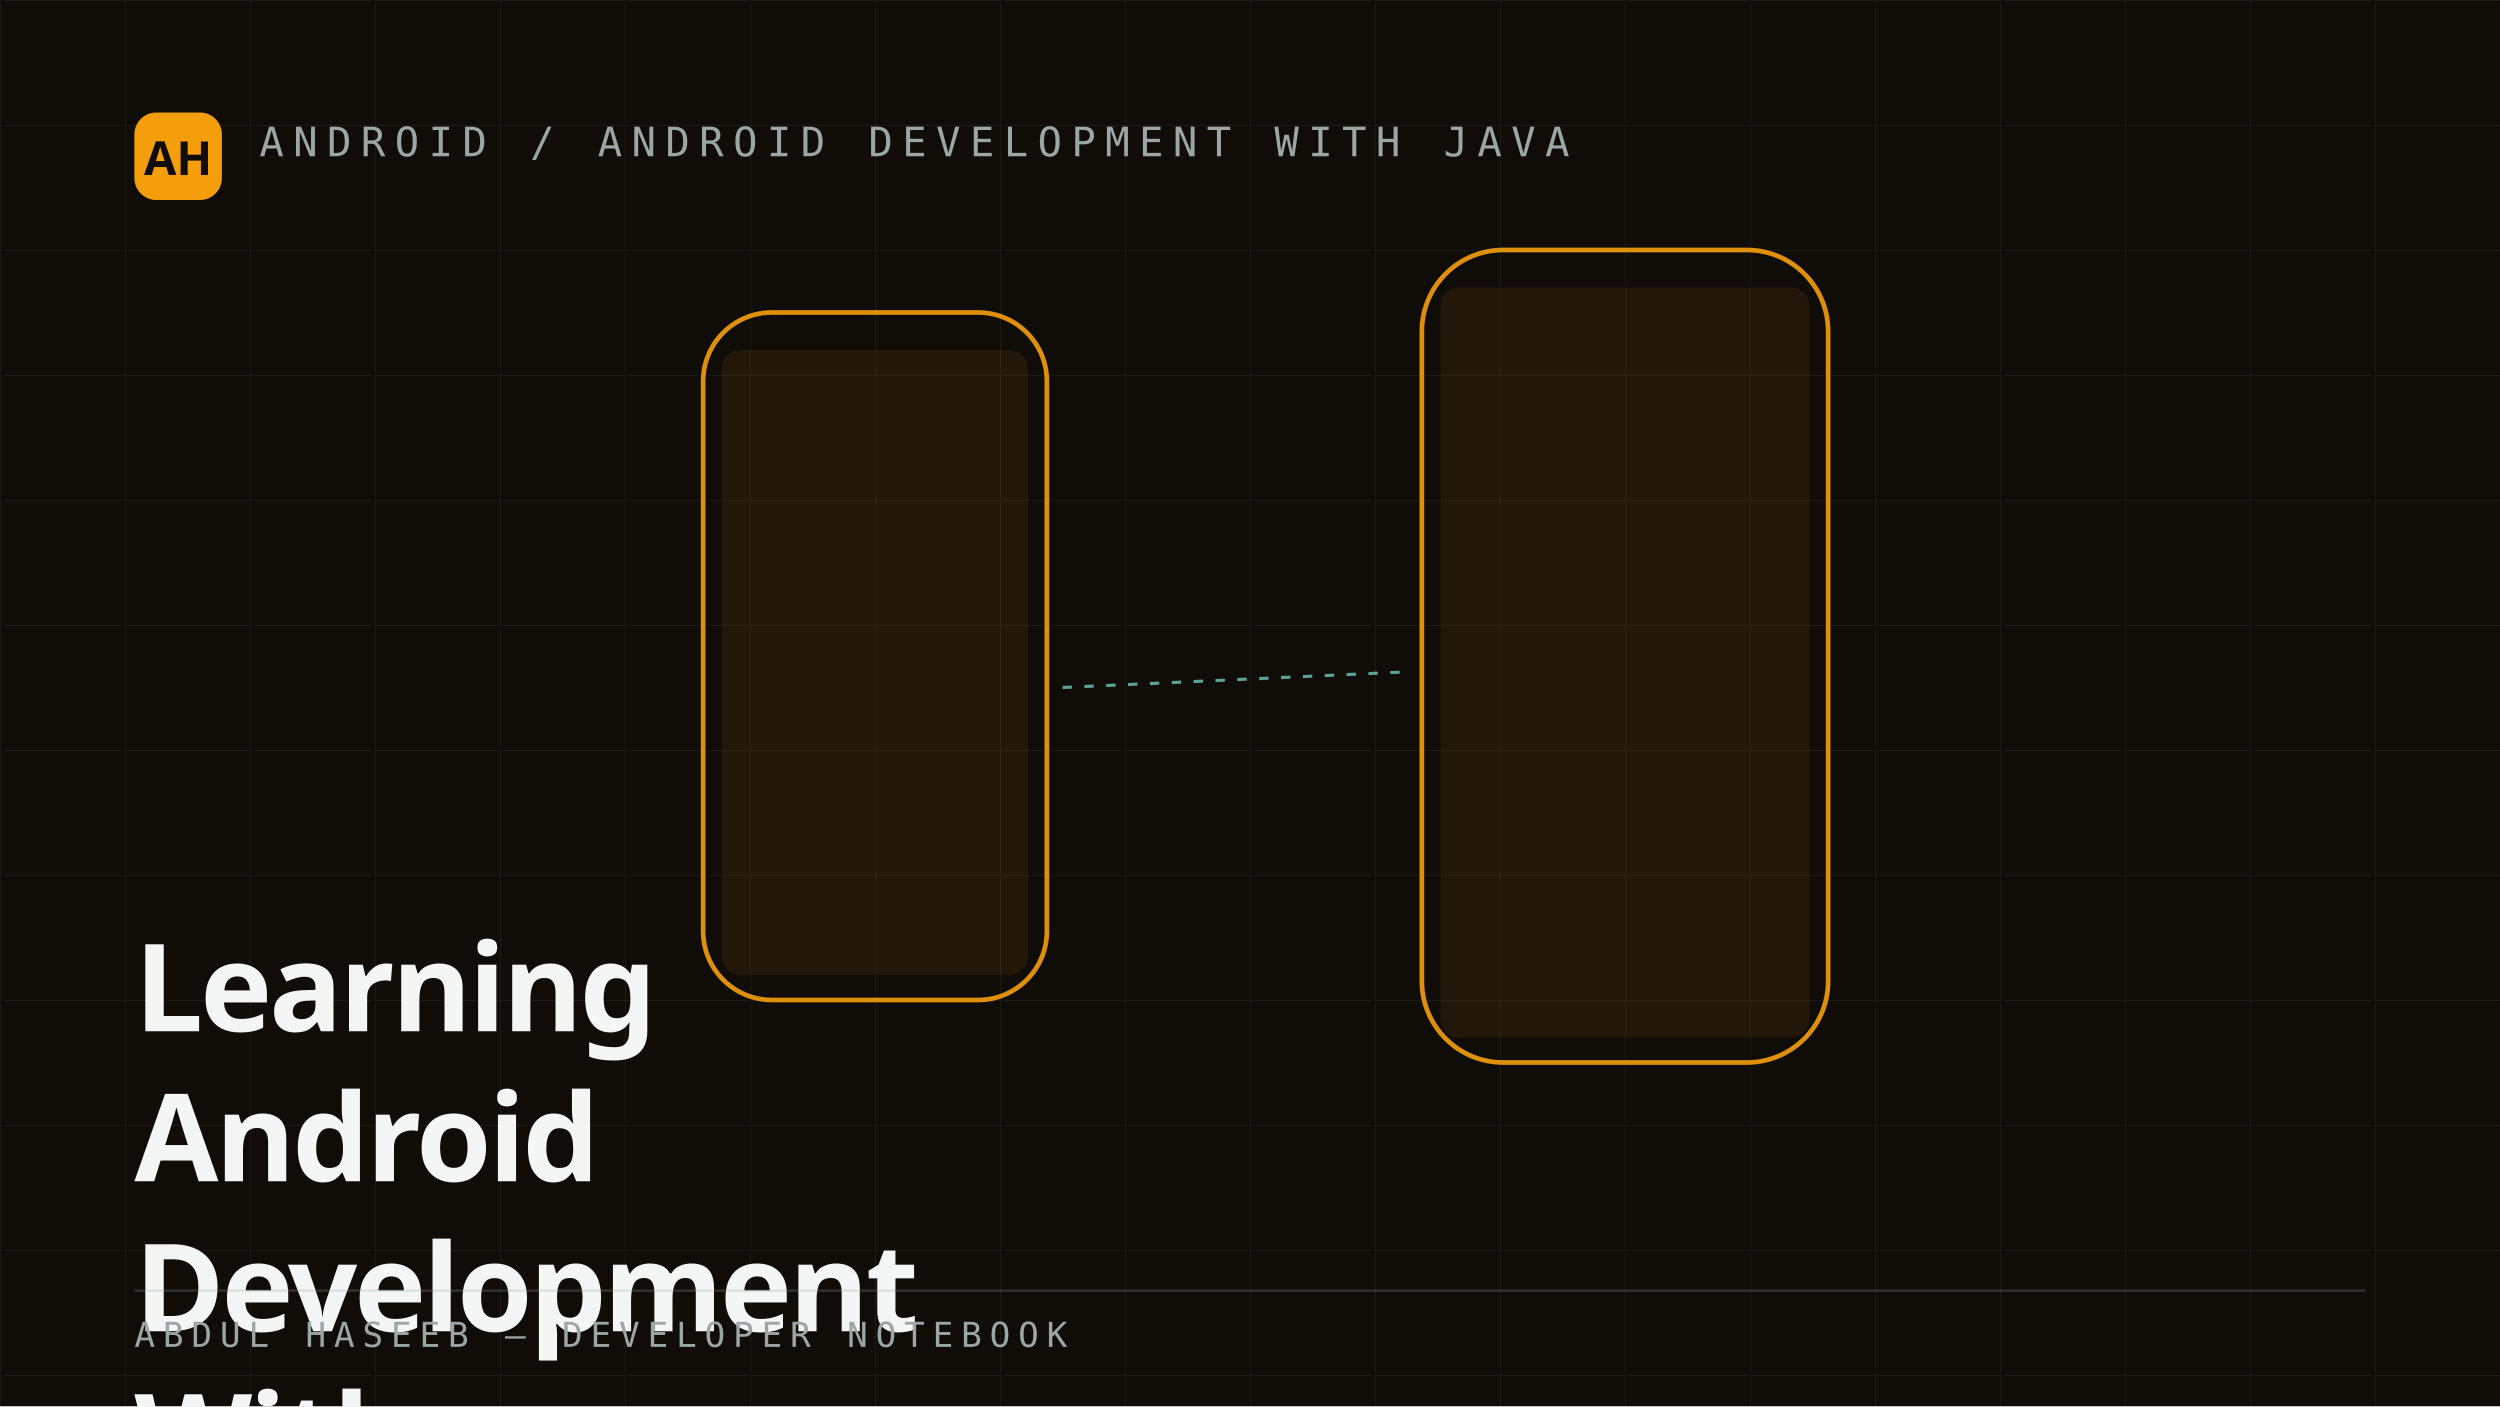
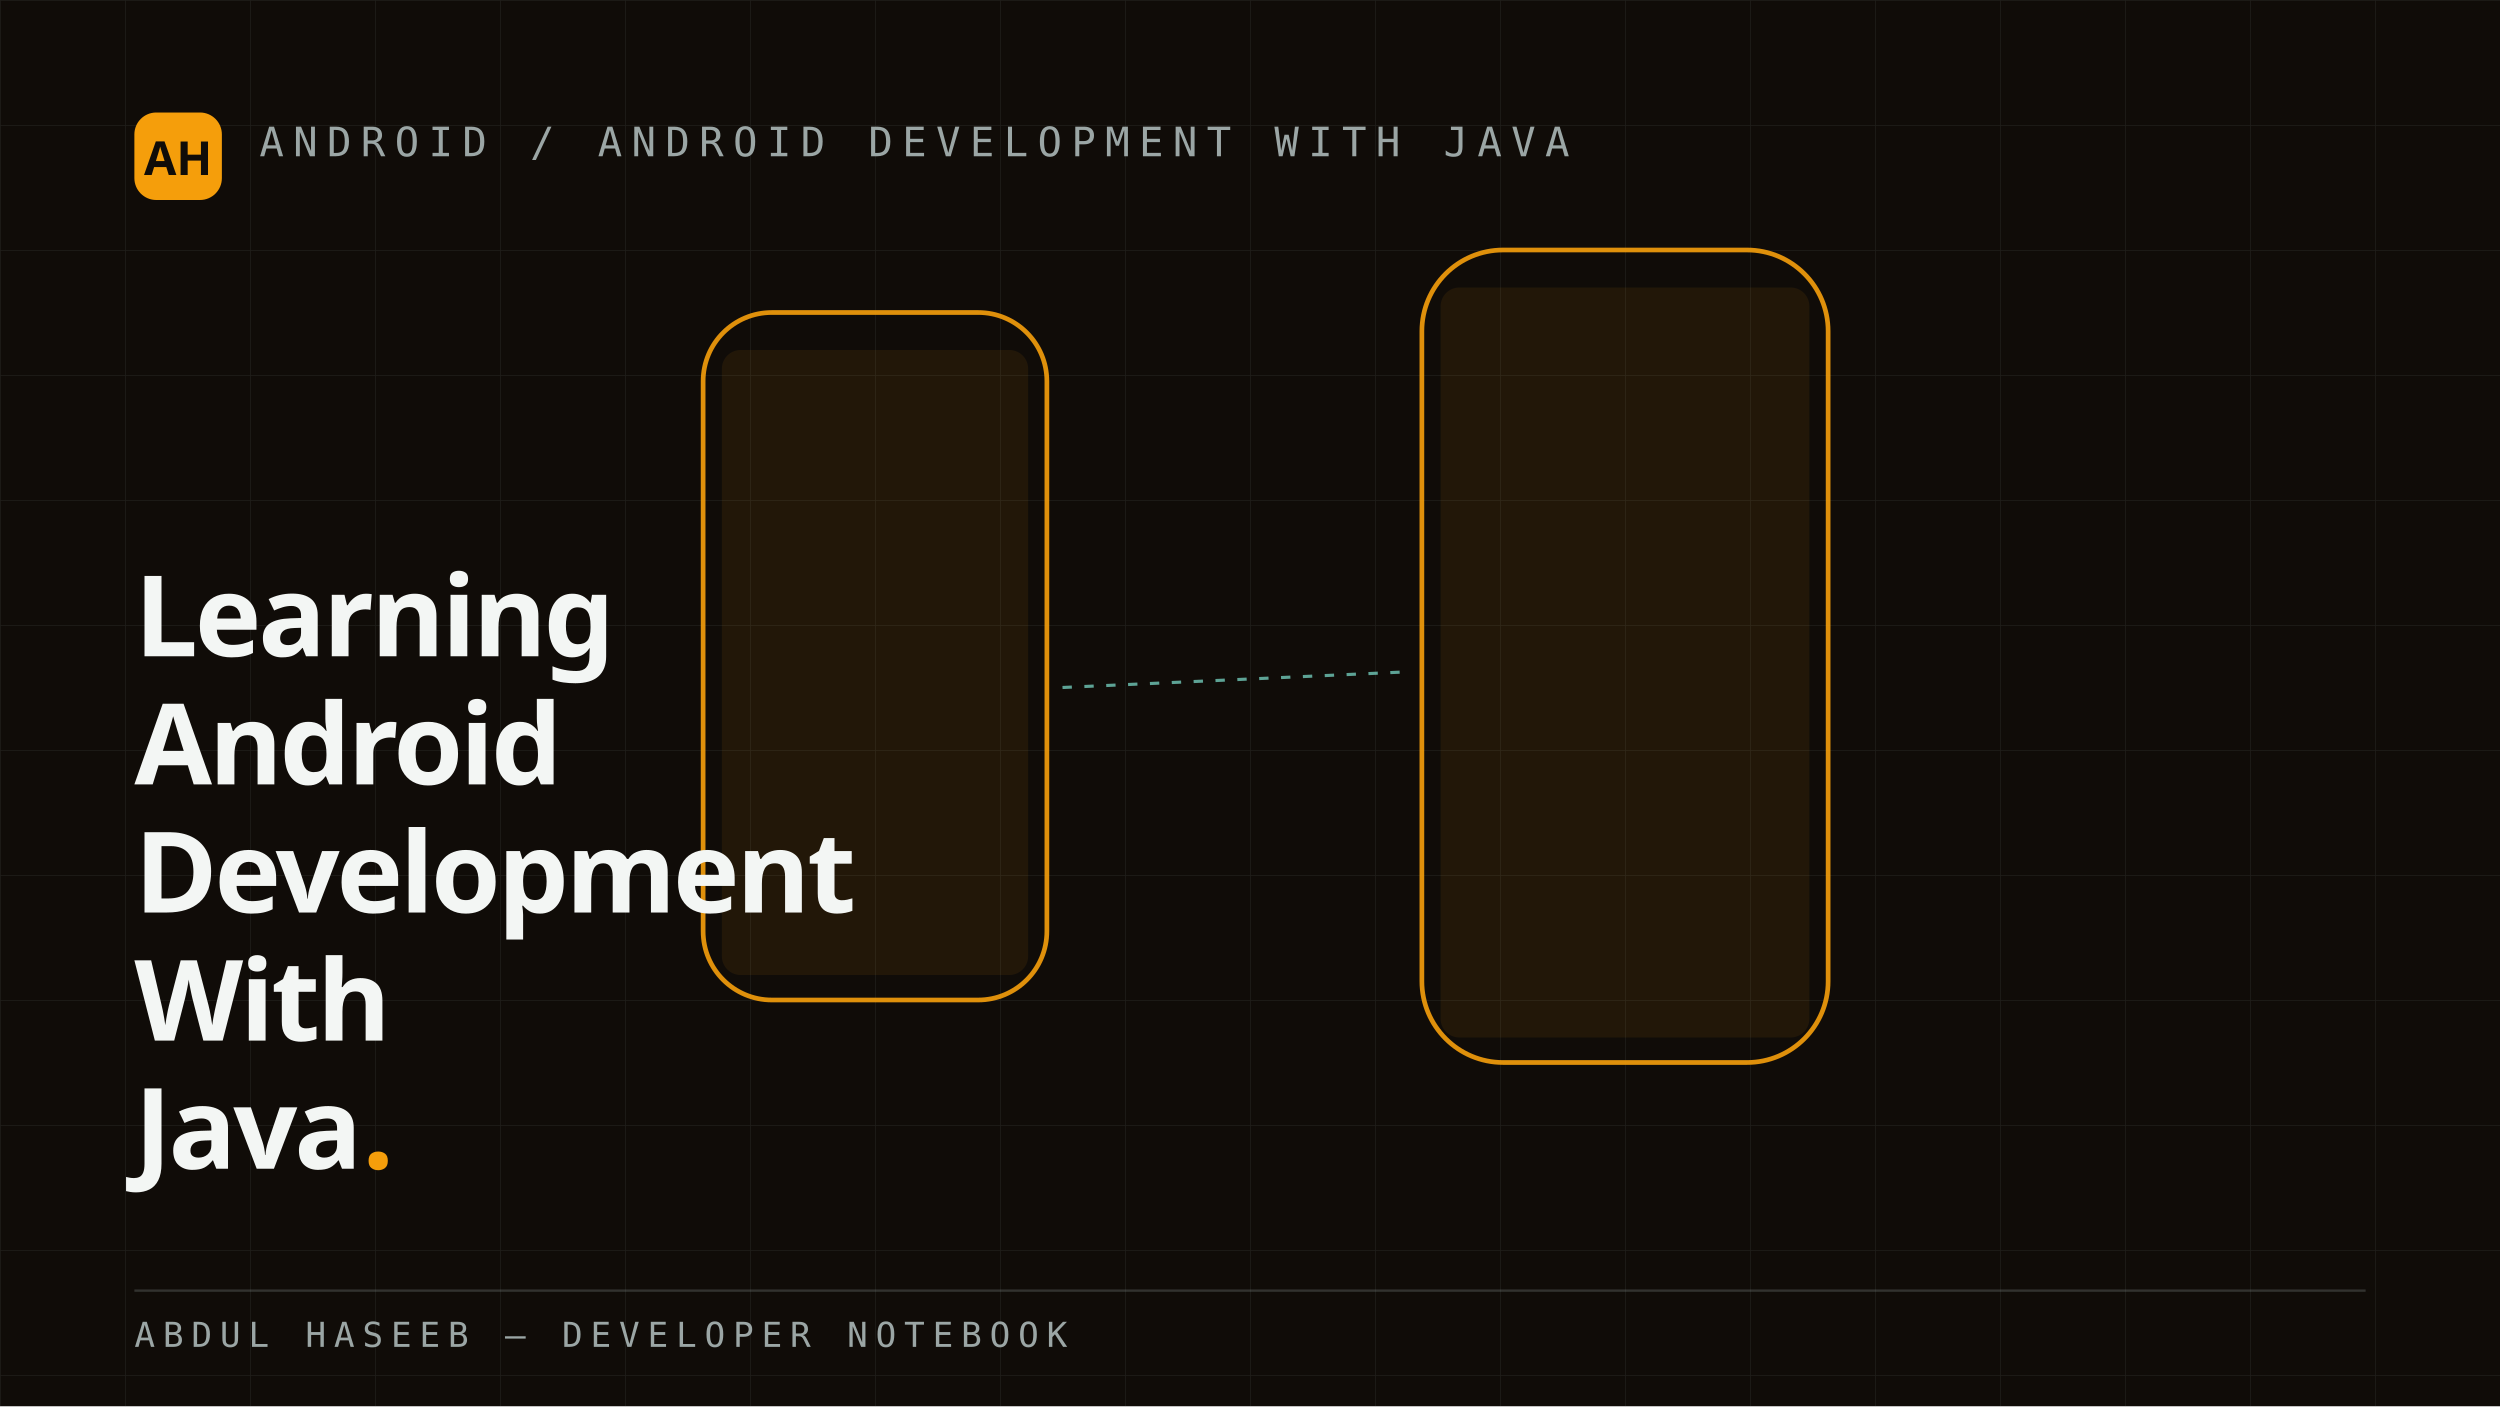
<svg xmlns="http://www.w3.org/2000/svg" width="1600" height="900" viewBox="0 0 1600 900">
  <defs>
    <pattern id="g" width="80" height="80" patternUnits="userSpaceOnUse">
      <path d="M 80 0 L 0 0 0 80" fill="none" stroke="#9BA6A5" stroke-opacity="0.12" />
    </pattern>
  </defs>
  <rect width="1600" height="900" fill="#100C08" />
  <rect width="1600" height="900" fill="url(#g)" />
  <rect x="450" y="200" width="220" height="440" rx="44" fill="none" stroke="#F59E0B" stroke-width="3" opacity="0.9" />
  <rect x="462" y="224" width="196" height="400" rx="12" fill="#F59E0B" opacity="0.08" />
  <rect x="910" y="160" width="260" height="520" rx="52" fill="none" stroke="#F59E0B" stroke-width="3" opacity="0.9" />
  <rect x="922" y="184" width="236" height="480" rx="12" fill="#F59E0B" opacity="0.08" />
  <line x1="680" y1="440" x2="900" y2="430" stroke="#7DE2D1" stroke-width="2" stroke-dasharray="6 8" opacity="0.7" />
  <g>
    <rect x="86" y="72" width="56" height="56" rx="14" fill="#F59E0B" />
    <text x="114" y="112" text-anchor="middle" font-family="Space Grotesk, sans-serif" font-size="30" font-weight="700" fill="#100C08">AH</text>
  </g>
  <text x="166" y="100" font-family="DM Mono, monospace" font-size="26" letter-spacing="6" fill="#9BA6A5" font-weight="300">ANDROID / ANDROID DEVELOPMENT WITH JAVA</text>
-   <text x="86" y="660" font-family="Space Grotesk, sans-serif" font-size="78" font-weight="700" fill="#F3F6F4" letter-spacing="-2">Learning</text>
-   <text x="86" y="756" font-family="Space Grotesk, sans-serif" font-size="78" font-weight="700" fill="#F3F6F4" letter-spacing="-2">Android</text>
-   <text x="86" y="852" font-family="Space Grotesk, sans-serif" font-size="78" font-weight="700" fill="#F3F6F4" letter-spacing="-2">Development</text>
-   <text x="86" y="948" font-family="Space Grotesk, sans-serif" font-size="78" font-weight="700" fill="#F3F6F4" letter-spacing="-2">With</text>
-   <text x="86" y="1044" font-family="Space Grotesk, sans-serif" font-size="78" font-weight="700" fill="#F3F6F4" letter-spacing="-2">Java<tspan fill="#F59E0B">.</tspan>
+   <text x="86" y="420" font-family="Space Grotesk, sans-serif" font-size="72" font-weight="700" fill="#F3F6F4" letter-spacing="-2">Learning</text>
+   <text x="86" y="502" font-family="Space Grotesk, sans-serif" font-size="72" font-weight="700" fill="#F3F6F4" letter-spacing="-2">Android</text>
+   <text x="86" y="584" font-family="Space Grotesk, sans-serif" font-size="72" font-weight="700" fill="#F3F6F4" letter-spacing="-2">Development</text>
+   <text x="86" y="666" font-family="Space Grotesk, sans-serif" font-size="72" font-weight="700" fill="#F3F6F4" letter-spacing="-2">With</text>
+   <text x="86" y="748" font-family="Space Grotesk, sans-serif" font-size="72" font-weight="700" fill="#F3F6F4" letter-spacing="-2">Java<tspan fill="#F59E0B">.</tspan>
  </text>
  <line x1="86" y1="826" x2="1514" y2="826" stroke="#9BA6A5" stroke-opacity="0.25" stroke-width="1.5" />
  <text x="86" y="862" font-family="DM Mono, monospace" font-size="22" letter-spacing="5" fill="#9BA6A5" font-weight="300">ABDUL HASEEB — DEVELOPER NOTEBOOK</text>
</svg>
